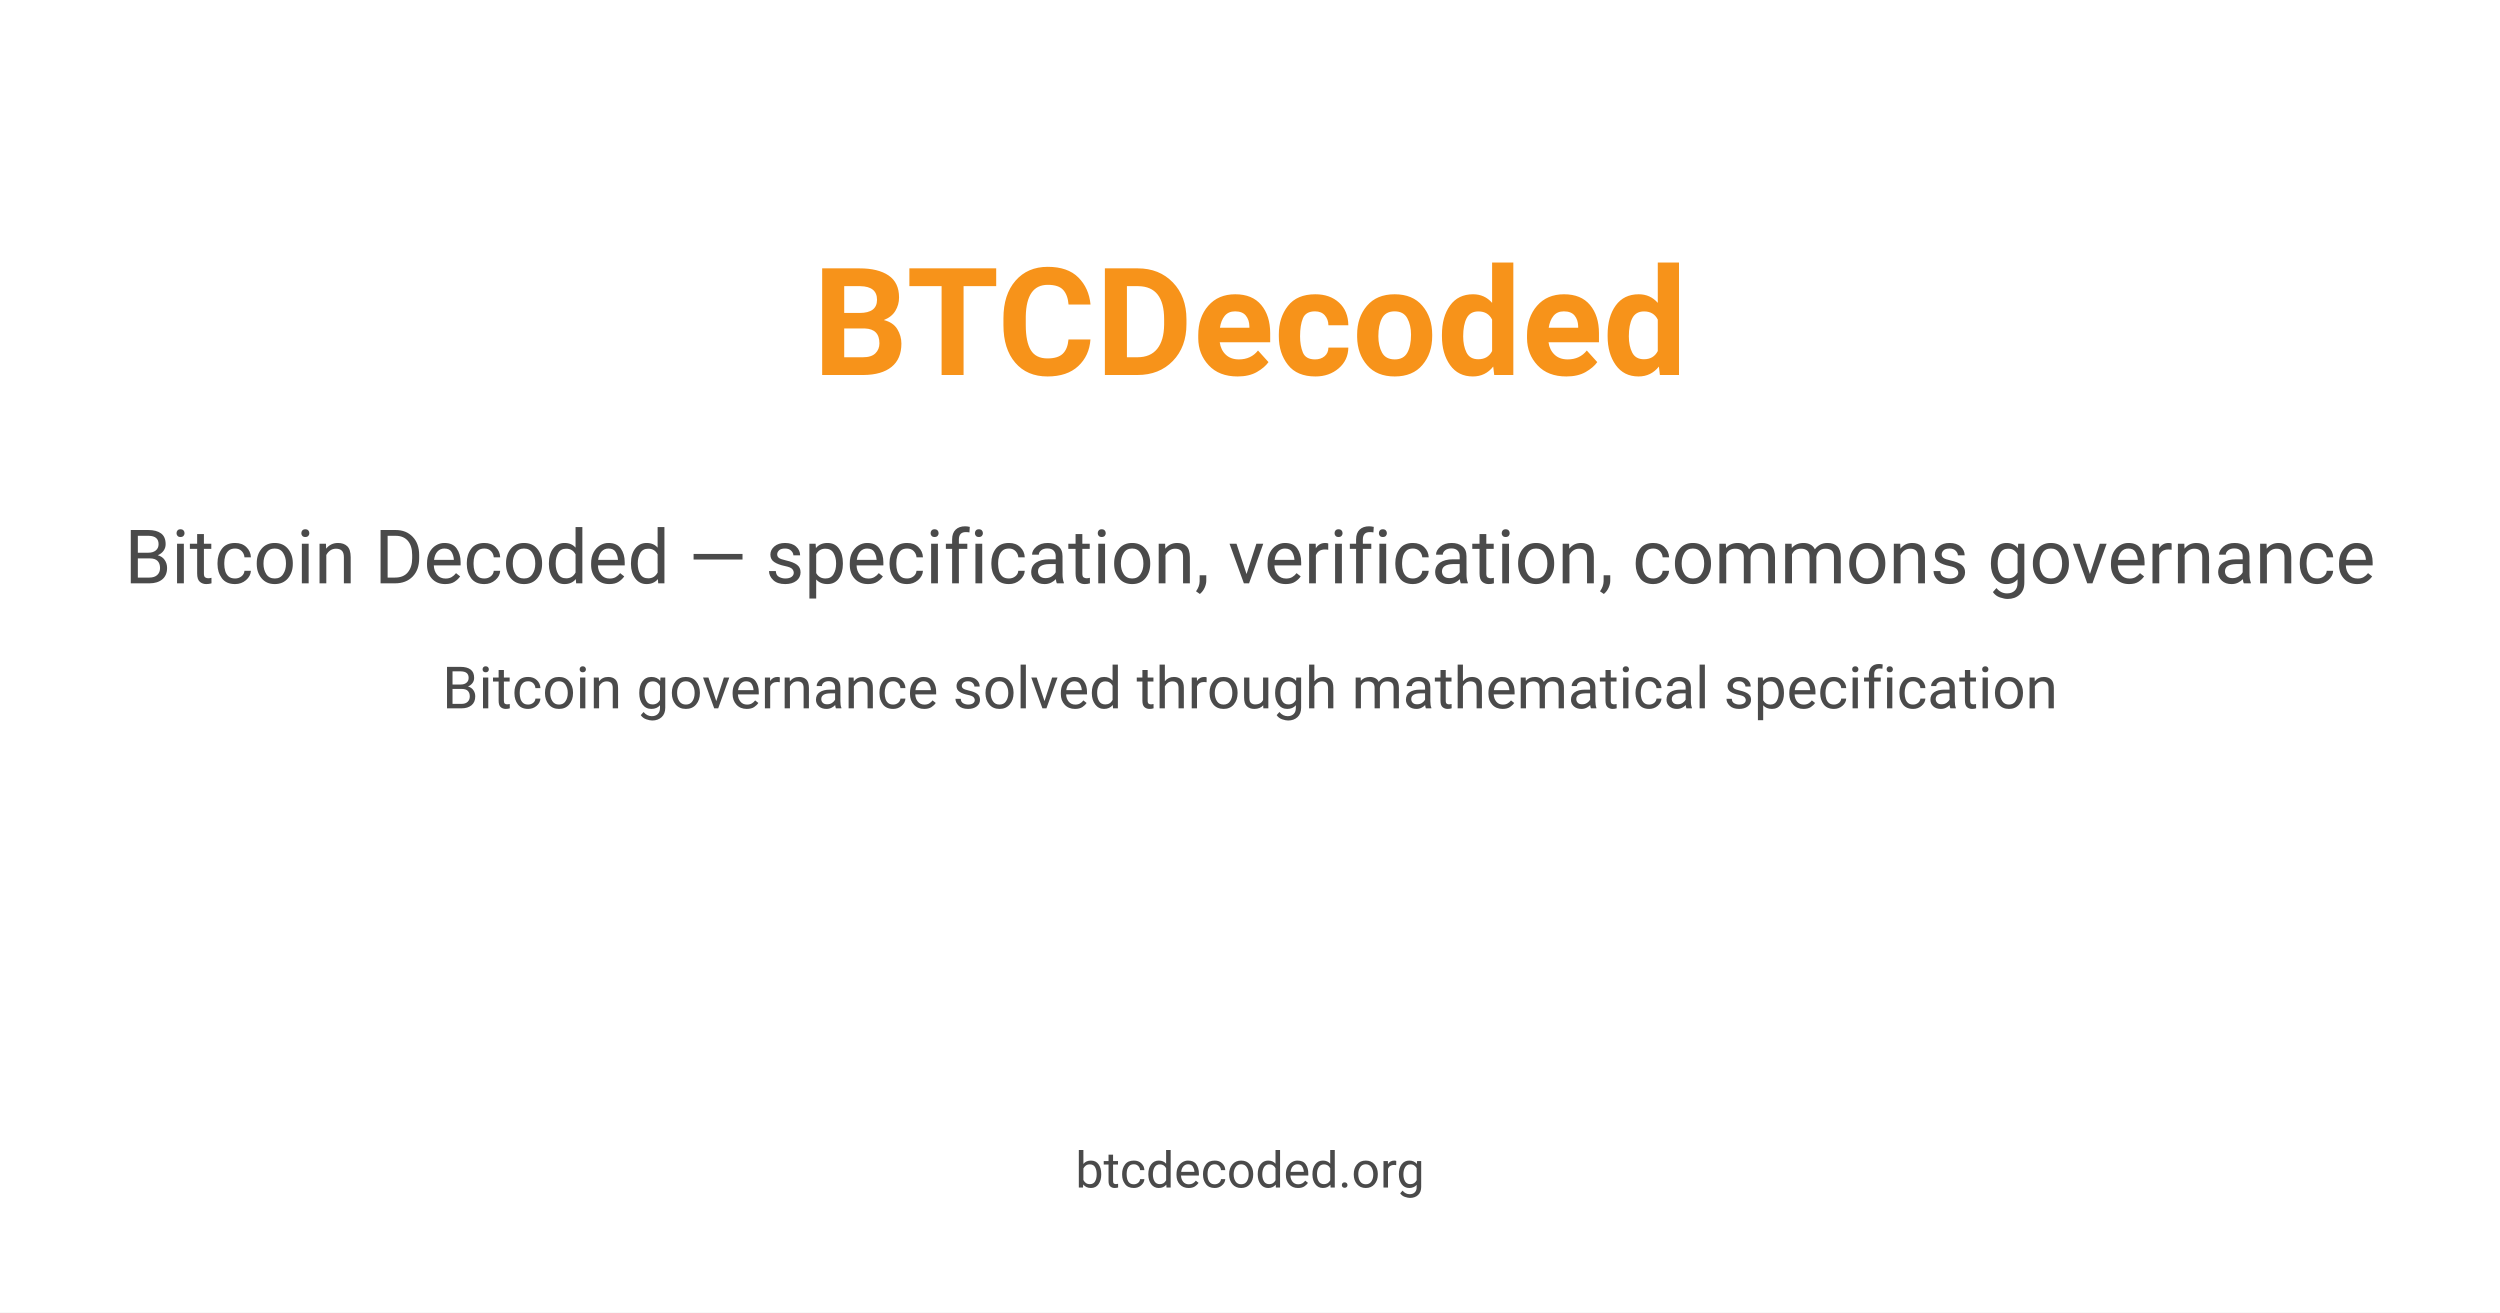
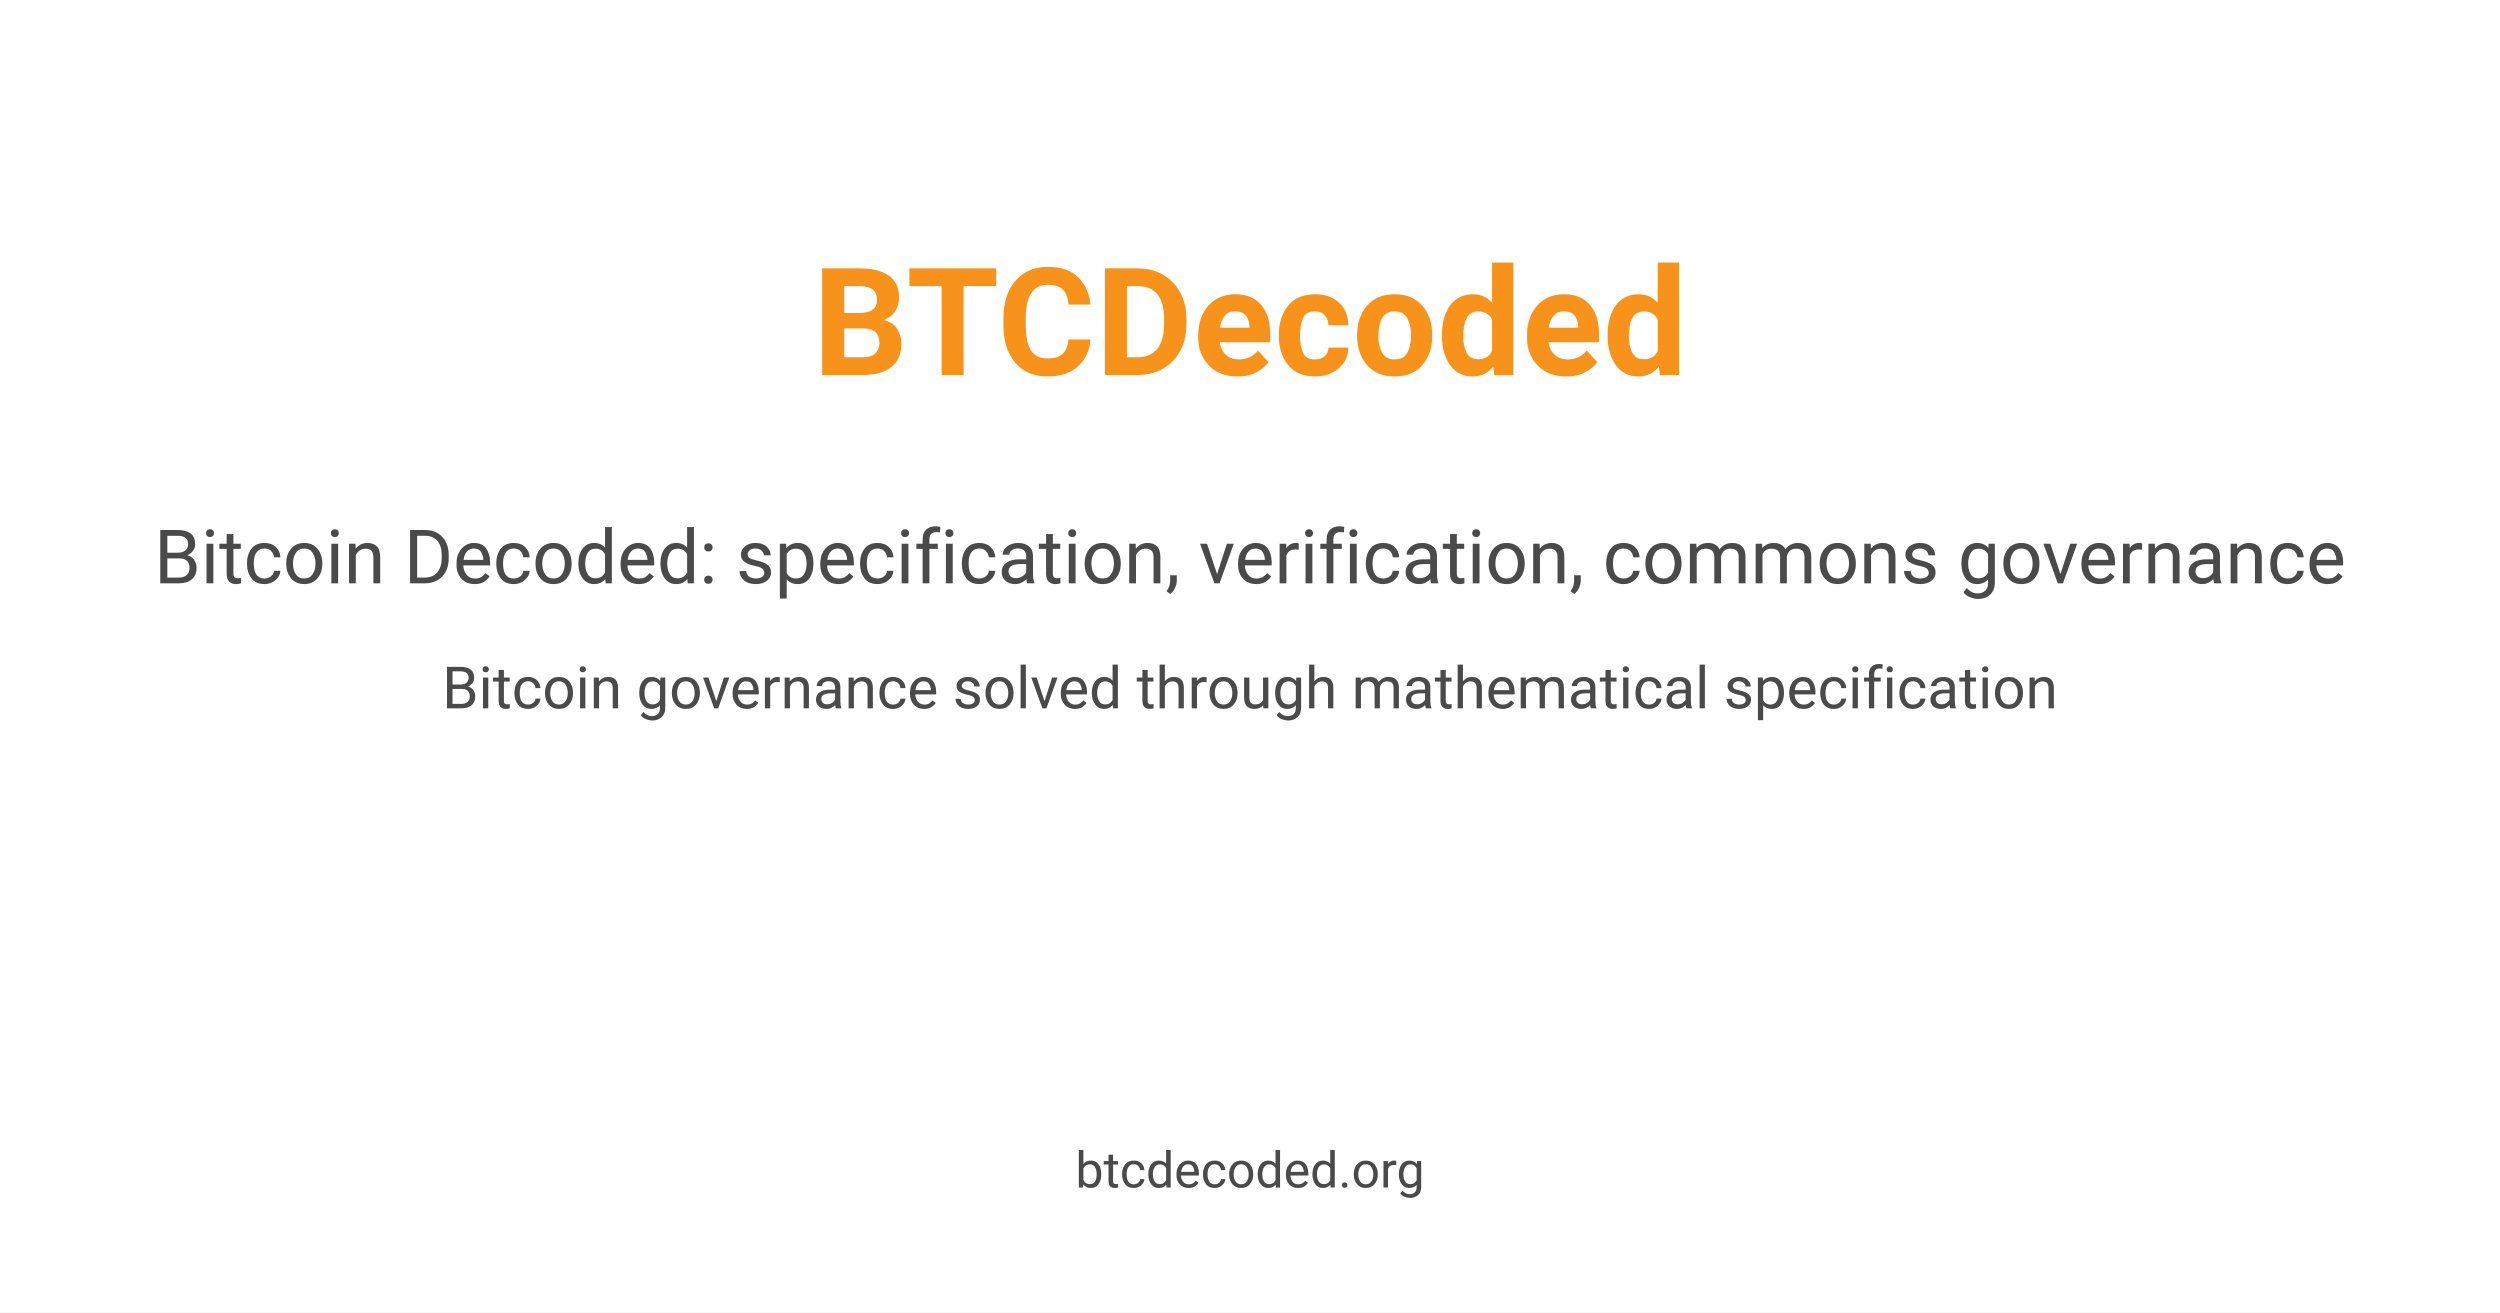
<svg xmlns="http://www.w3.org/2000/svg" width="1200" height="630">
  <rect width="1200" height="630" fill="#FFFFFF" />
  <text x="600" y="180" font-family="system-ui, -apple-system, BlinkMacSystemFont, 'Segoe UI', Roboto, 'Helvetica Neue', Arial, sans-serif" font-size="72" font-weight="bold" fill="#F7931A" text-anchor="middle">BTCDecoded</text>
-   <text x="600" y="280" font-family="system-ui, -apple-system, BlinkMacSystemFont, 'Segoe UI', Roboto, 'Helvetica Neue', Arial, sans-serif" font-size="36" fill="#4A4A4A" text-anchor="middle">Bitcoin Decoded — specification, verification, commons governance</text>
+   <text x="600" y="280" font-family="system-ui, -apple-system, BlinkMacSystemFont, 'Segoe UI', Roboto, 'Helvetica Neue', Arial, sans-serif" font-size="36" fill="#4A4A4A" text-anchor="middle">Bitcoin Decoded: specification, verification, commons governance</text>
  <text x="600" y="340" font-family="system-ui, -apple-system, BlinkMacSystemFont, 'Segoe UI', Roboto, 'Helvetica Neue', Arial, sans-serif" font-size="28" fill="#4A4A4A" text-anchor="middle">Bitcoin governance solved through mathematical specification</text>
  <text x="600" y="570" font-family="system-ui, -apple-system, BlinkMacSystemFont, 'Segoe UI', Roboto, 'Helvetica Neue', Arial, sans-serif" font-size="24" fill="#4A4A4A" text-anchor="middle">btcdecoded.org</text>
</svg>
